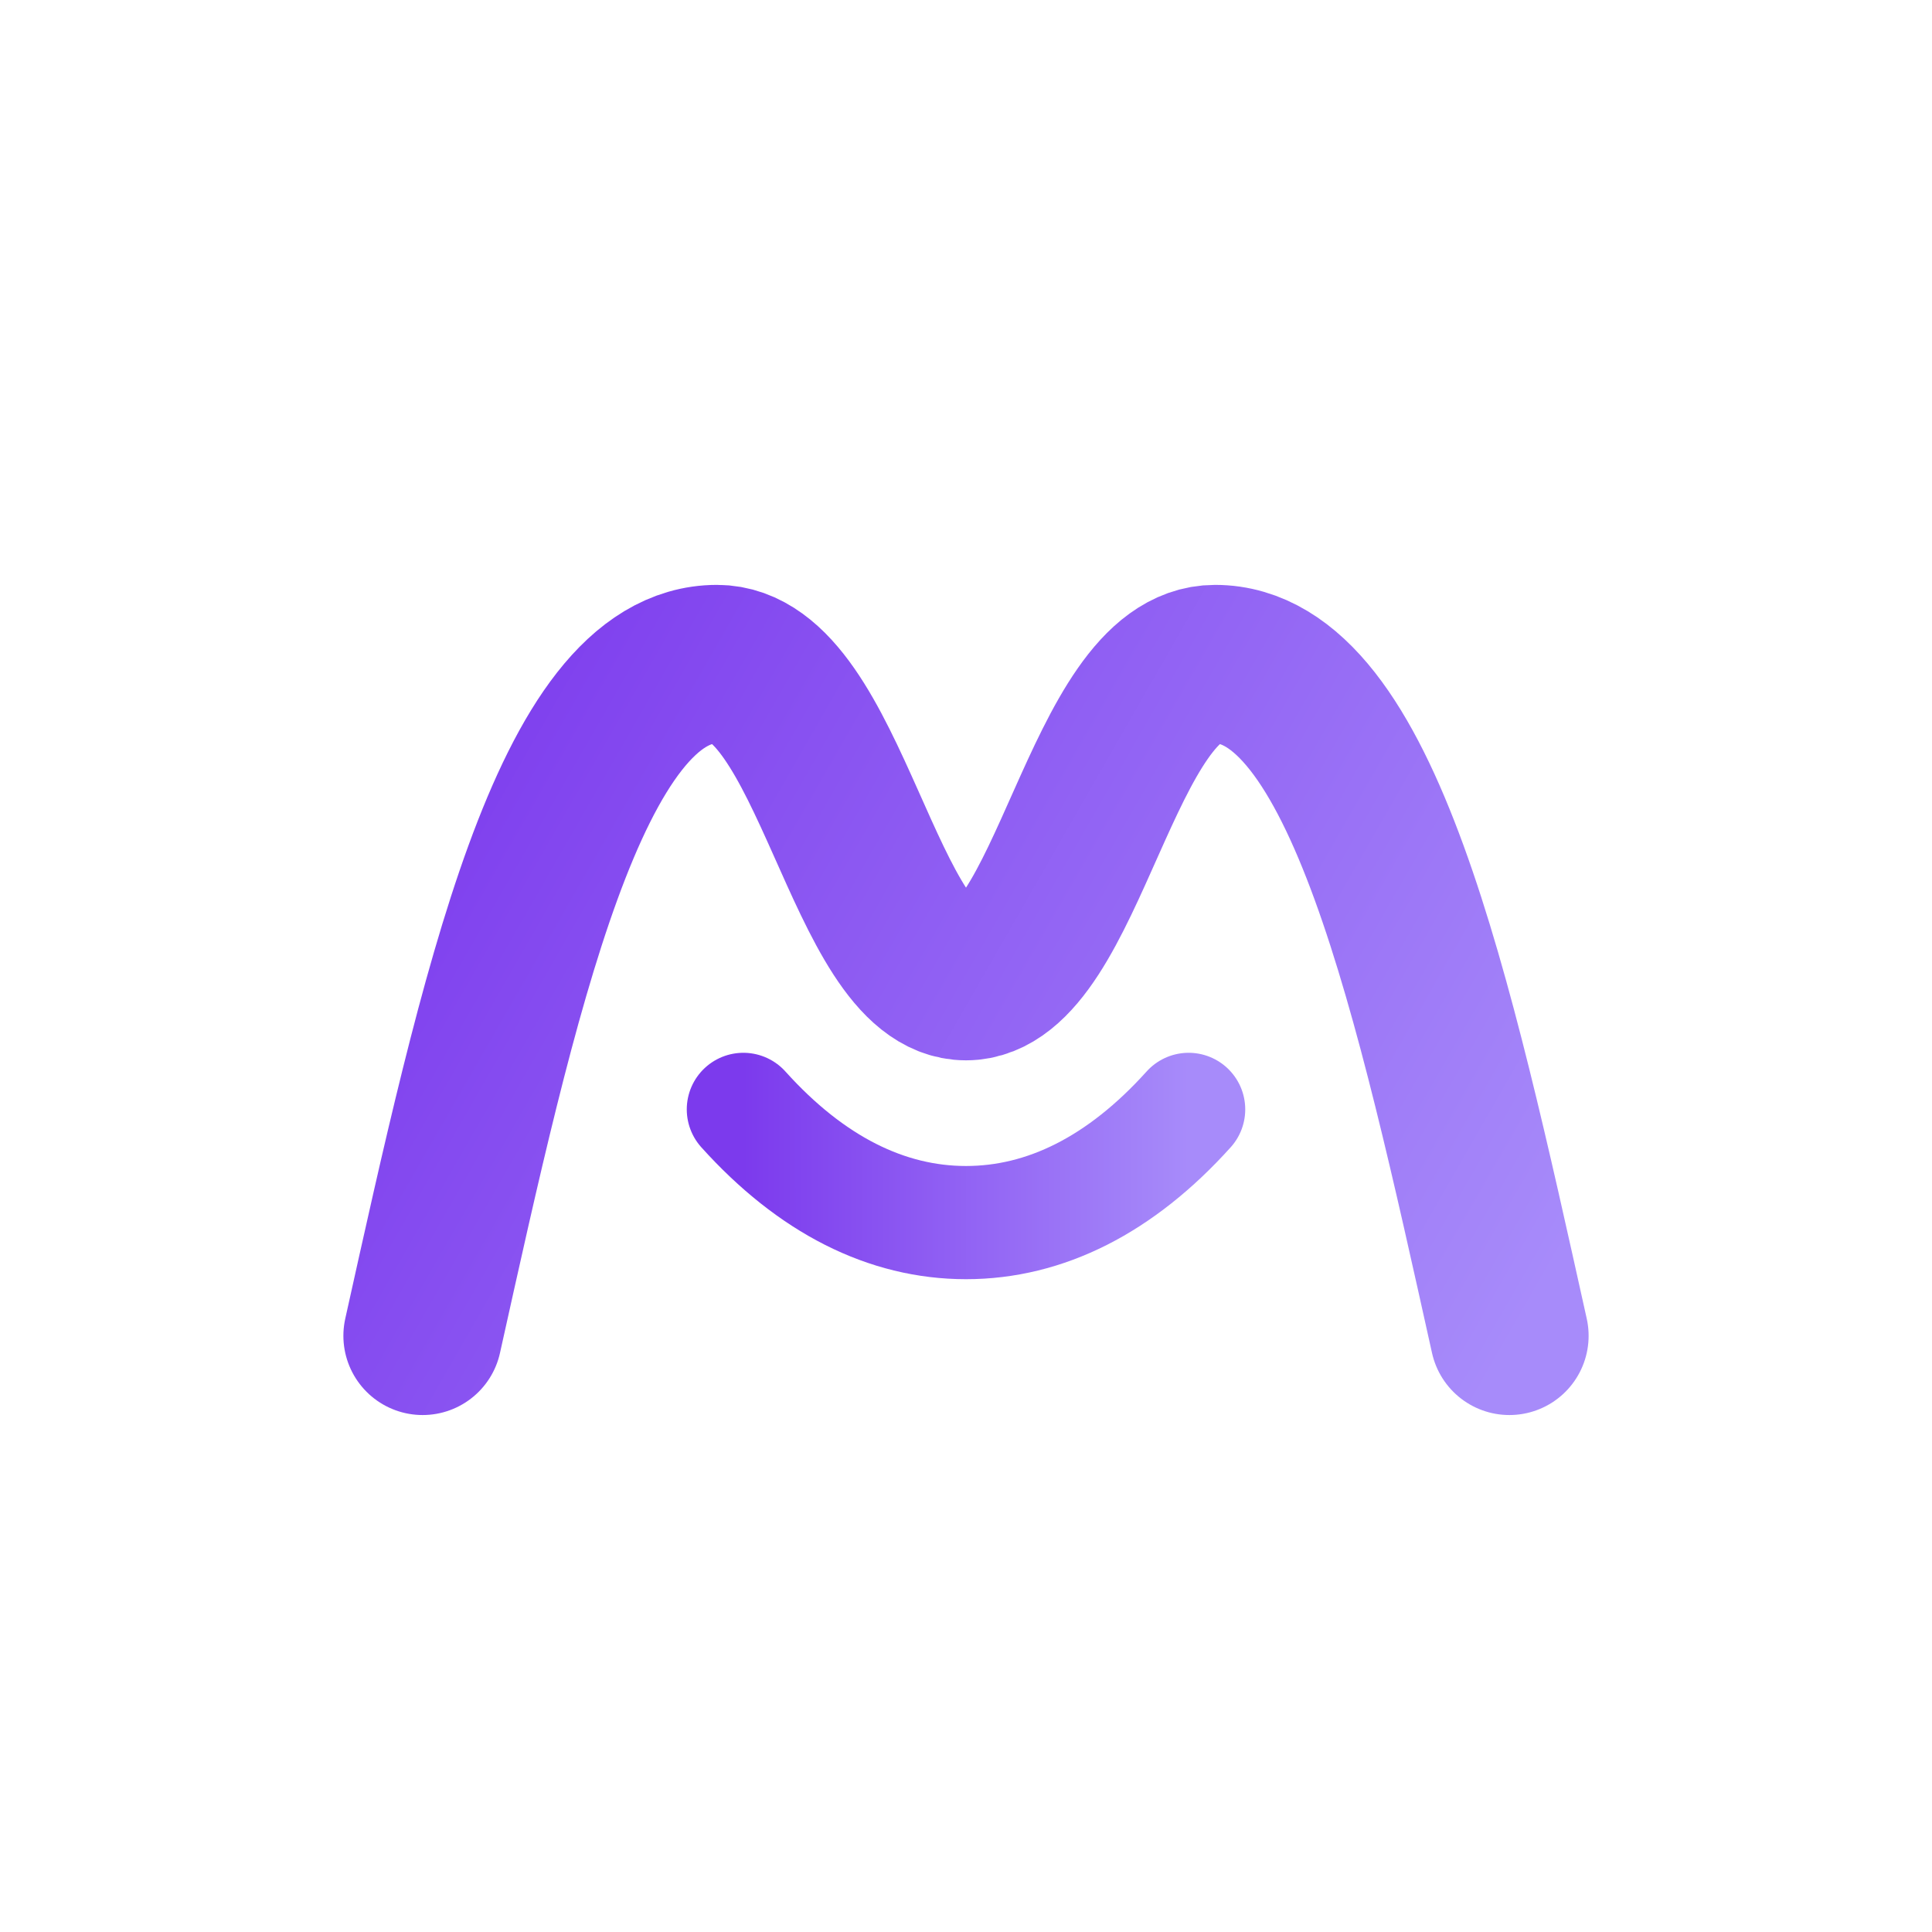
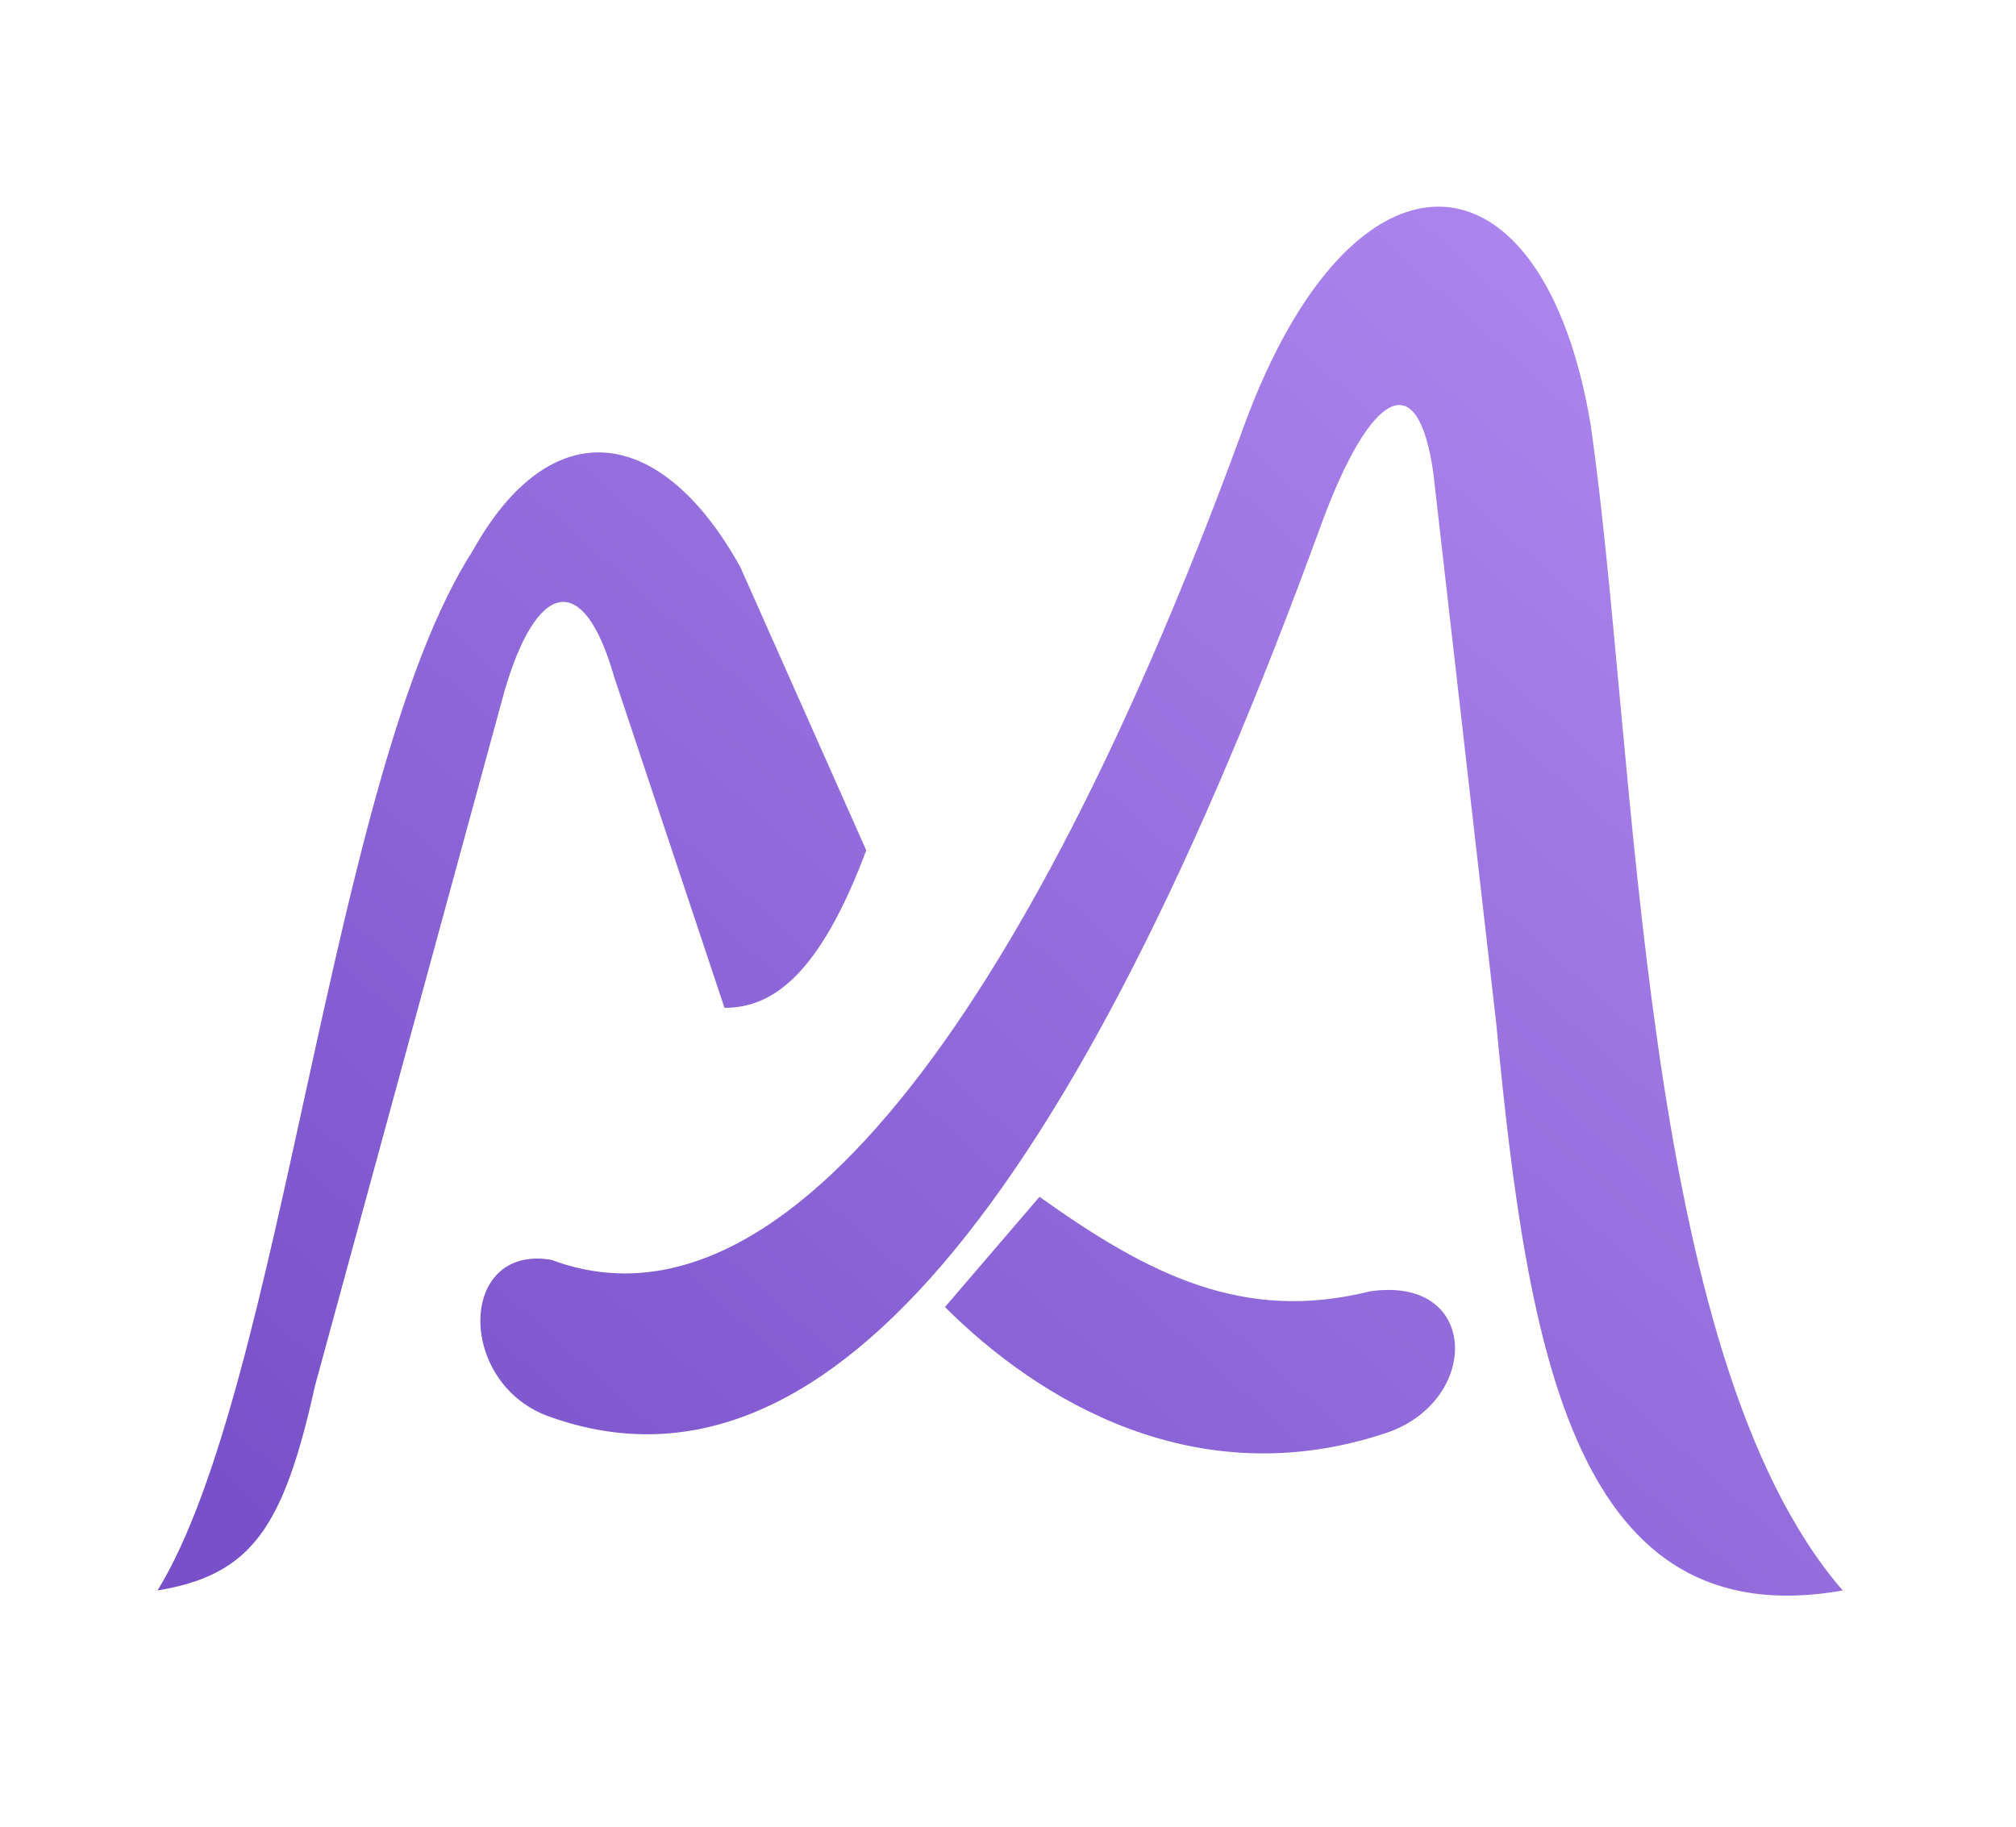
- <svg xmlns="http://www.w3.org/2000/svg" width="512" height="512" viewBox="0 0 512 512" fill="none">
-   <path d="M112 354C132 264 151 176 190 176C220 176 229 260 256 260C283 260 292 176 322 176C361 176 380 264 400 354" stroke="url(#paint0_linear)" stroke-width="42" stroke-linecap="round" stroke-linejoin="round" />
-   <path d="M197 294C215 314 235 324 256 324C277 324 297 314 315 294" stroke="url(#paint1_linear)" stroke-width="30" stroke-linecap="round" />
+ <svg xmlns="http://www.w3.org/2000/svg" viewBox="0 0 128 116" fill="none">
  <defs>
-     <linearGradient id="paint0_linear" x1="112" y1="176" x2="407" y2="345" gradientUnits="userSpaceOnUse">
-       <stop stop-color="#7C3AED" />
-       <stop offset="1" stop-color="#A78BFA" />
-     </linearGradient>
-     <linearGradient id="paint1_linear" x1="197" y1="294" x2="315" y2="294" gradientUnits="userSpaceOnUse">
-       <stop stop-color="#7C3AED" />
-       <stop offset="1" stop-color="#A78BFA" />
+     <linearGradient id="m" x1="20" y1="100" x2="105" y2="5" gradientUnits="userSpaceOnUse">
+       <stop stop-color="#7851ca" />
+       <stop offset="1" stop-color="#b18af1" />
    </linearGradient>
  </defs>
+   <path d="M10 101 C18 88 21 49 30 35 C35 26 42 27 47 36 L55 54 C52 62 49 64 46 64 L39 43 C37 36 34 37 32 44 L20 88 C18 97 16 100 10 101Z" fill="url(#m)" />
+   <path d="M35 80 C51 86 67 60 79 27 C86 8 98 9 101 27 C104 48 104 86 117 101 C100 104 97 86 95 65 L91 30 C90 23 87 25 84 33 C68 77 52 96 35 90 C29 88 29 79 35 80Z" fill="url(#m)" />
+   <path d="M66 76 C73 81 79 84 87 82 C94 81 94 89 88 91 C76 95 66 89 60 83Z" fill="url(#m)" />
</svg>
